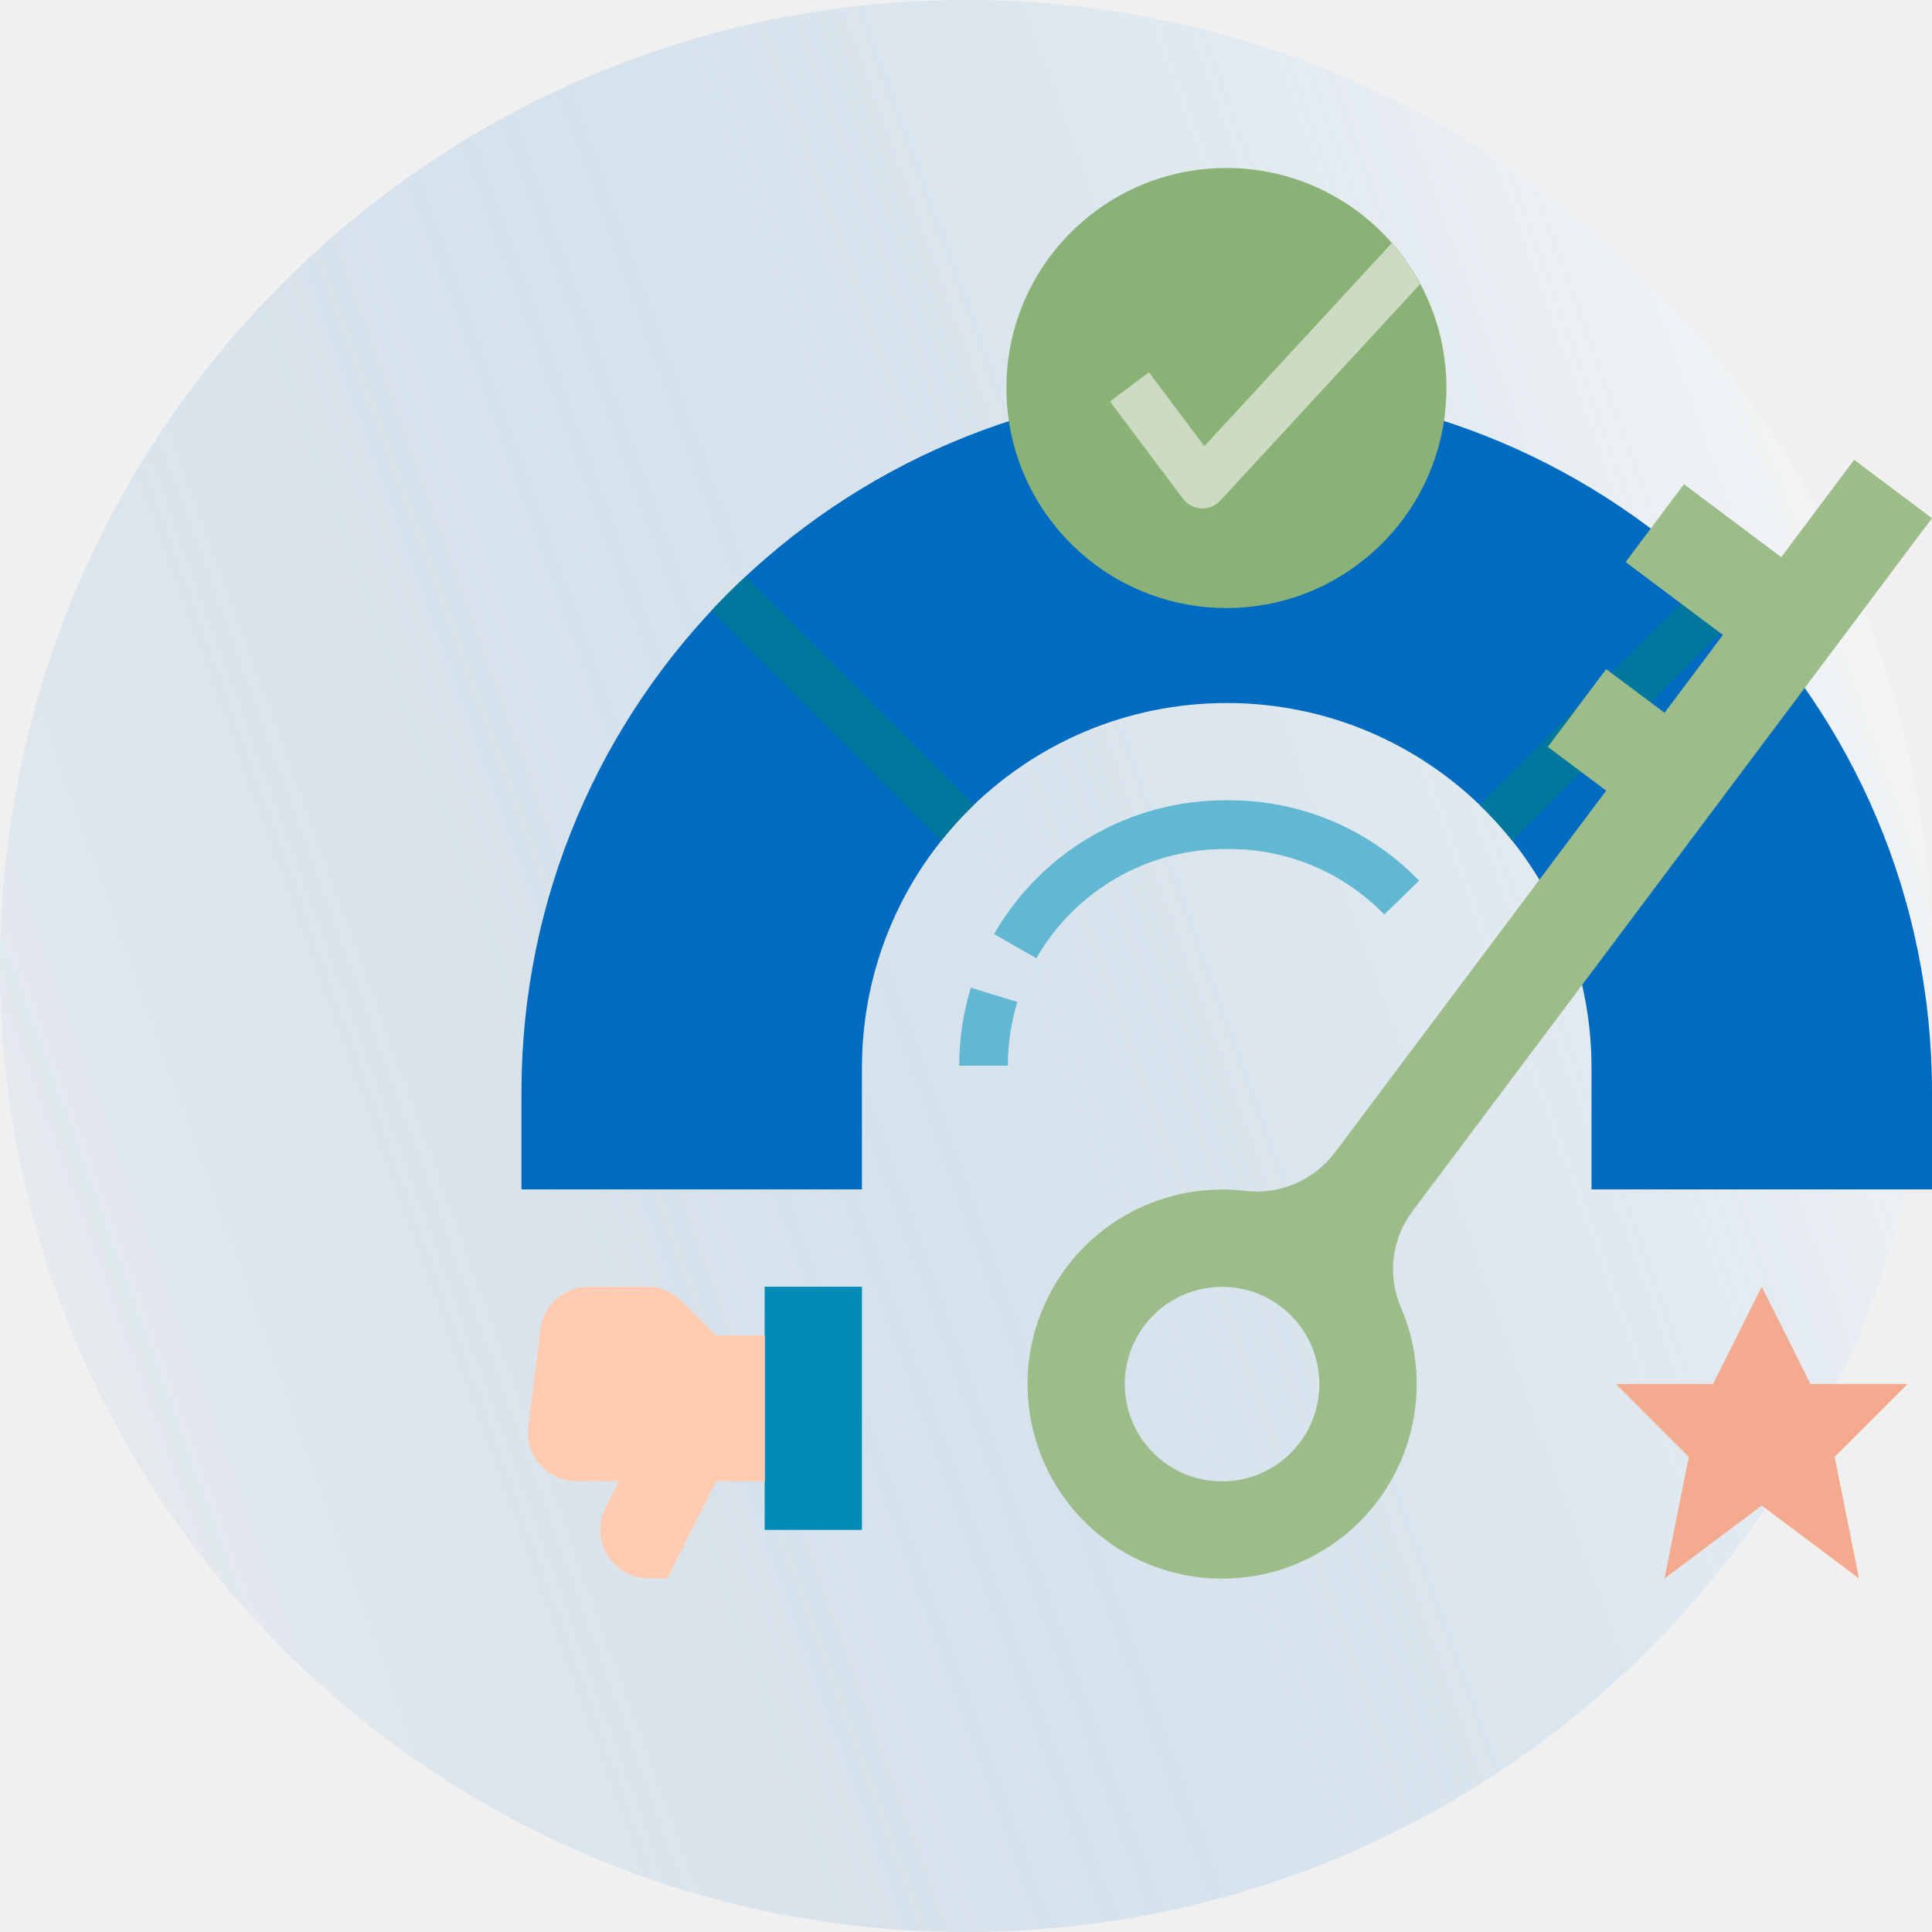
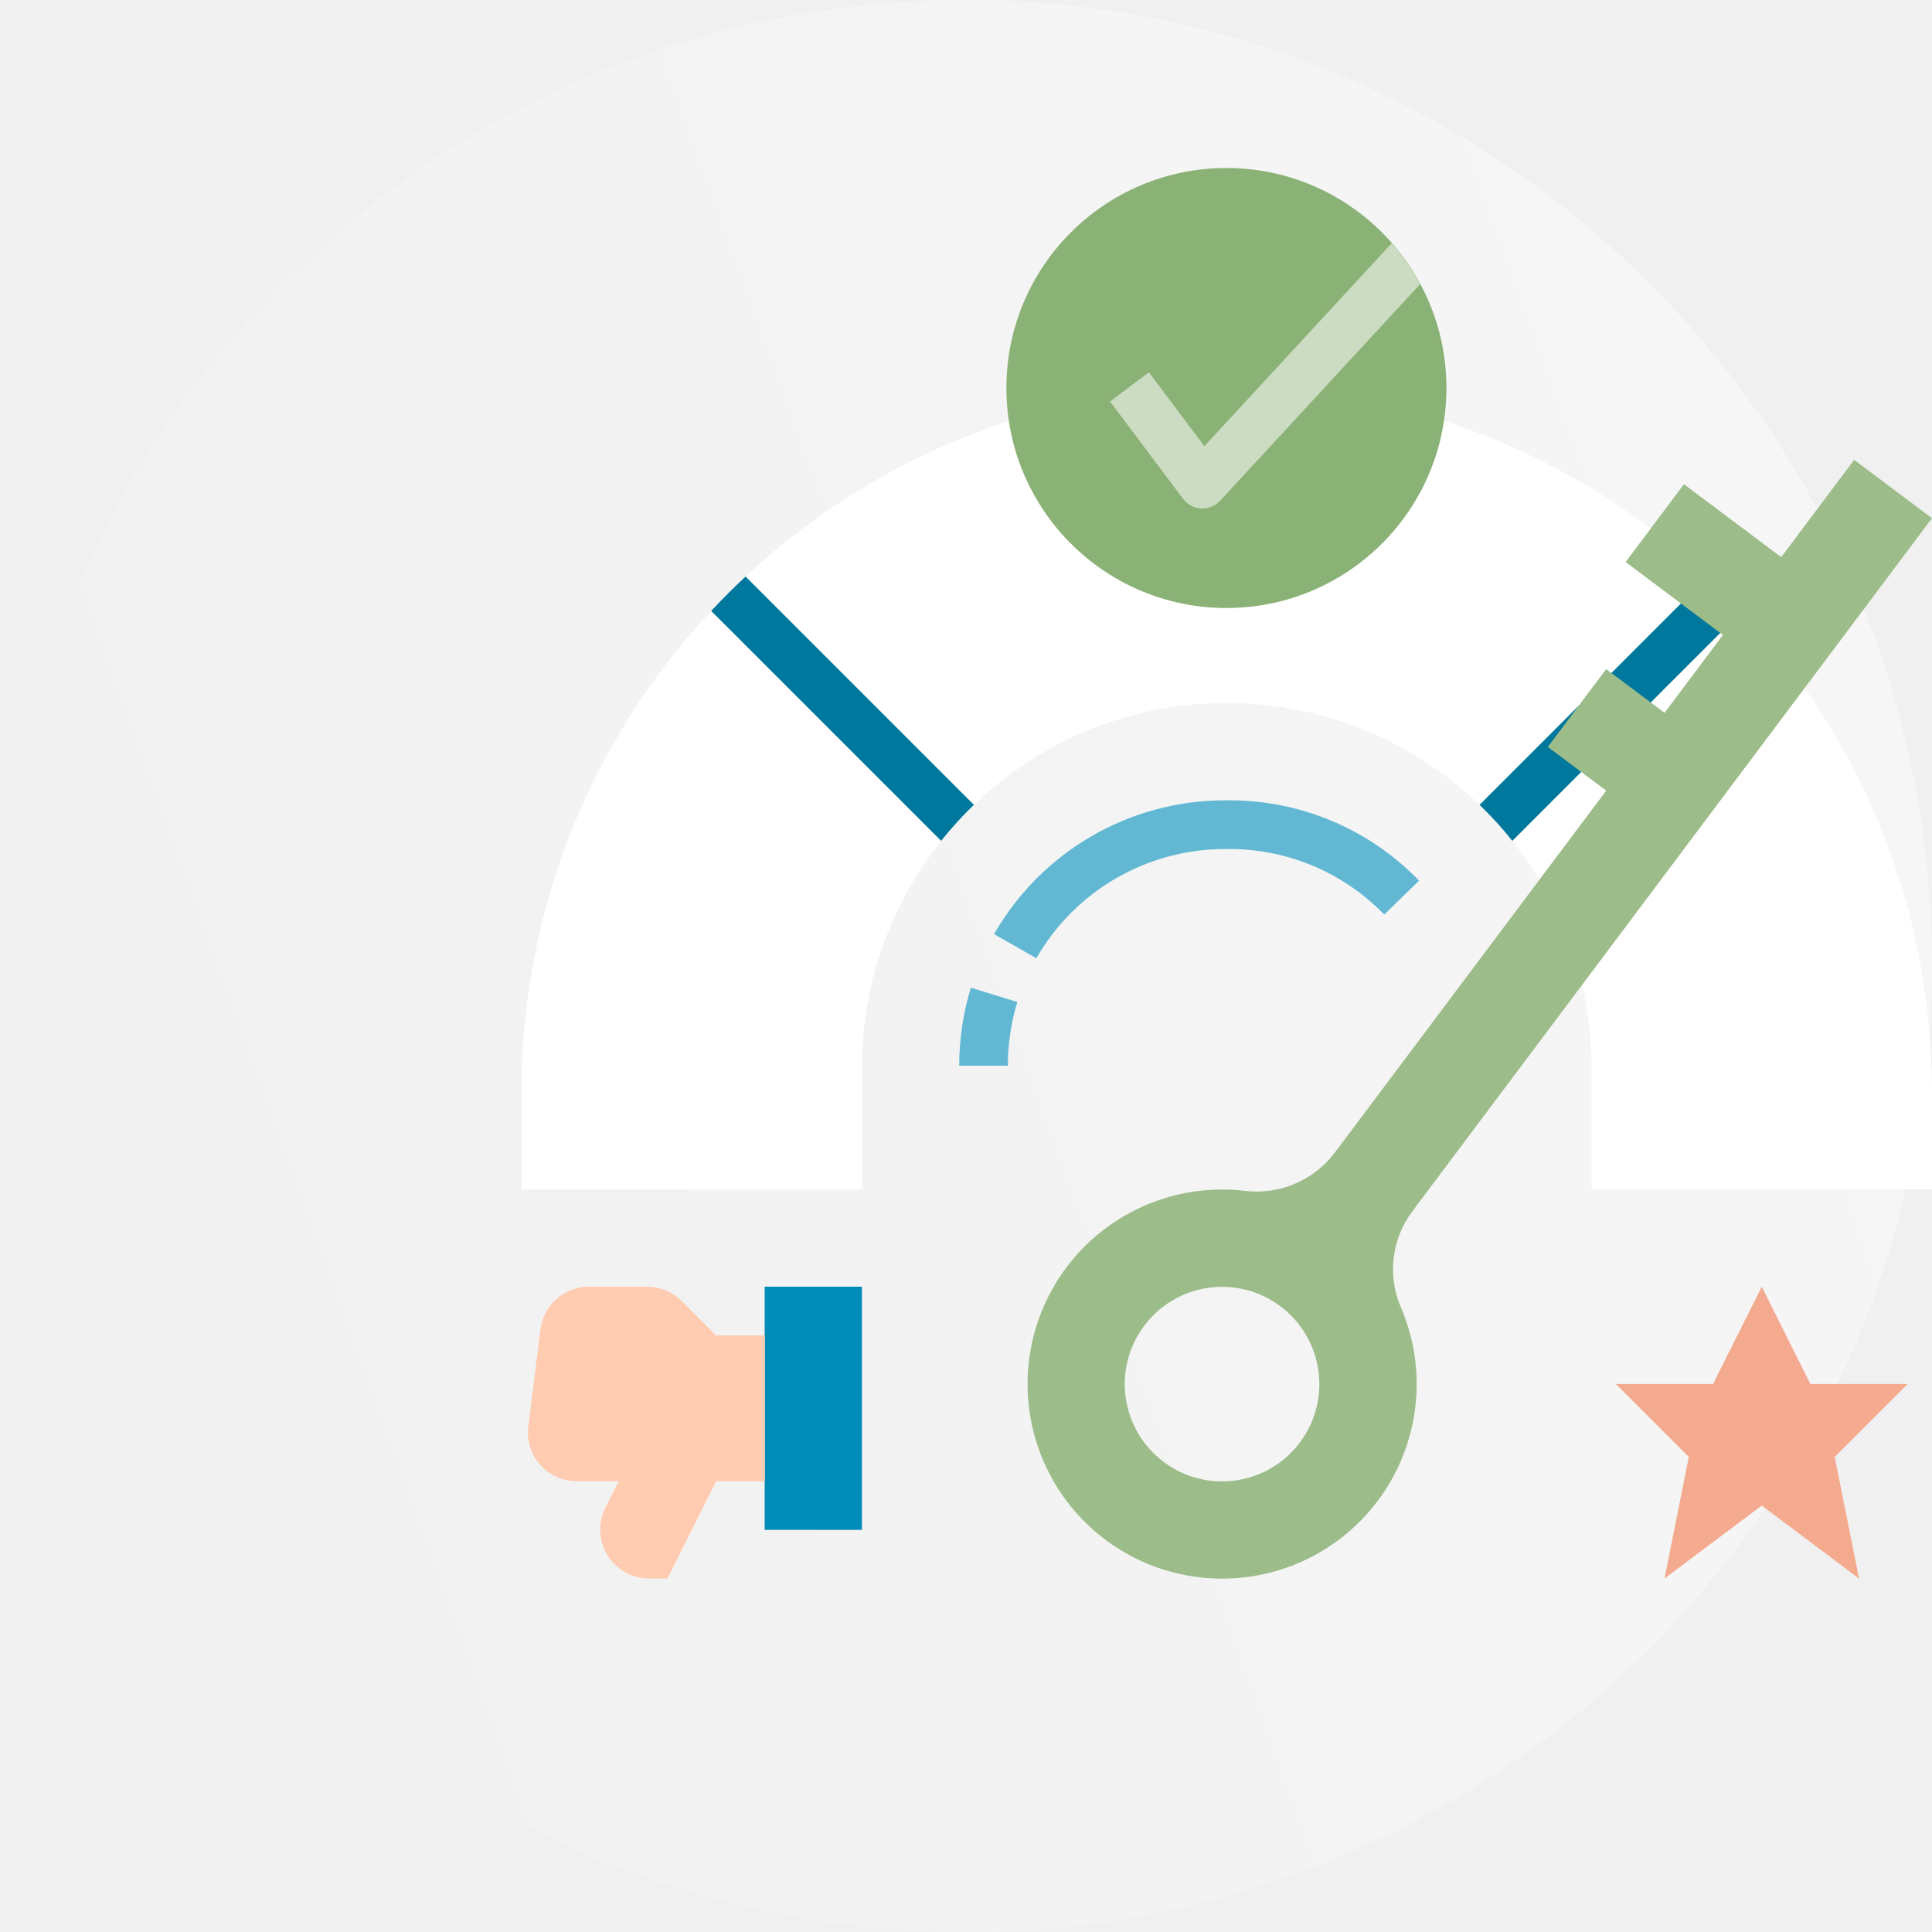
<svg xmlns="http://www.w3.org/2000/svg" width="115" height="115" viewBox="0 0 115 115">
  <defs>
    <linearGradient id="linear-gradient" x1="0.974" y1="0.238" x2="-0.052" y2="0.609" gradientUnits="objectBoundingBox">
      <stop offset="0" stop-color="#fff" />
-       <stop offset="1" stop-color="#006bc0" stop-opacity="0.071" />
+       <stop offset="1" stop-color="#ffffff" stop-opacity="0.071" />
    </linearGradient>
  </defs>
  <g id="tech-integratedMarketing" transform="translate(-188 -1358)">
    <g id="PHP_Development" data-name="PHP Development">
      <g id="Group_7613" data-name="Group 7613">
        <circle id="Ellipse_376" data-name="Ellipse 376" cx="57.5" cy="57.5" r="57.5" transform="translate(188 1358)" opacity="0.42" fill="url(#linear-gradient)" />
      </g>
    </g>
    <g id="FLAT" transform="translate(195.04 1344)">
-       <path id="Path_51162" data-name="Path 51162" d="M44.266,143.77v-7.238A21.714,21.714,0,0,1,65.98,114.818h0a21.714,21.714,0,0,1,21.714,21.714v7.238H107.96v-5.79A41.98,41.98,0,0,0,65.98,96h0A41.98,41.98,0,0,0,24,137.98v5.79Z" transform="translate(0 -58.972)" fill="#006bc0" />
+       <path id="Path_51162" data-name="Path 51162" d="M44.266,143.77v-7.238A21.714,21.714,0,0,1,65.98,114.818h0a21.714,21.714,0,0,1,21.714,21.714v7.238H107.96v-5.79A41.98,41.98,0,0,0,65.98,96h0A41.98,41.98,0,0,0,24,137.98v5.79Z" transform="translate(0 -58.972)" fill="#ffffff" />
      <circle id="Ellipse_541" data-name="Ellipse 541" cx="13.096" cy="13.096" r="13.096" transform="translate(52.865 24)" fill="#8bb276" />
      <path id="Path_51163" data-name="Path 51163" d="M181.975,241.4l-2.513-1.437A15.843,15.843,0,0,1,193.184,232h.255a15.673,15.673,0,0,1,11.322,4.781l-2.075,2.019a12.8,12.8,0,0,0-9.247-3.9h-.255a12.941,12.941,0,0,0-11.209,6.509Z" transform="translate(-127.331 -170.362)" fill="#62b8d3" />
      <path id="Path_51164" data-name="Path 51164" d="M170.9,298.293H168a15.793,15.793,0,0,1,.693-4.64l2.768.849a12.91,12.91,0,0,0-.565,3.791Z" transform="translate(-117.944 -220.86)" fill="#62b8d3" />
      <path id="Path_51165" data-name="Path 51165" d="M104,392h5.79v14.476H104Z" transform="translate(-65.524 -301.411)" fill="#008cb7" />
      <path id="Path_51166" data-name="Path 51166" d="M37.321,394.9l-2.047-2.047A2.9,2.9,0,0,0,33.226,392H29.743a2.9,2.9,0,0,0-2.873,2.536l-.724,5.79a2.9,2.9,0,0,0,2.873,3.254H31.53l-.8,1.6a2.9,2.9,0,0,0,2.59,4.19h1.106l2.9-5.79h2.9V394.9Z" transform="translate(-1.74 -301.411)" fill="#ffcbb1" />
      <path id="Path_51167" data-name="Path 51167" d="M392.686,392l-2.9,5.79H384l4.343,4.343-1.448,7.238,5.79-4.343,5.79,4.343-1.448-7.238,4.343-4.343h-5.79Z" transform="translate(-294.859 -301.411)" fill="#f4aa8e" />
      <path id="Path_51168" data-name="Path 51168" d="M234.37,48.73,223.215,60.815l-3.3-4.4L217.6,58.152l4.343,5.79a1.448,1.448,0,0,0,1.084.577l.074,0a1.448,1.448,0,0,0,1.063-.466l11.891-12.882a13.053,13.053,0,0,0-1.685-2.444Z" transform="translate(-158.568 -20.255)" fill="#ccdcc2" />
      <path id="Path_51169" data-name="Path 51169" d="M88.45,158.4q-1.058.988-2.047,2.047l13.687,13.687a21.839,21.839,0,0,1,1.951-2.144Z" transform="translate(-51.111 -110.083)" fill="#00779c" />
      <path id="Path_51170" data-name="Path 51170" d="M352.766,158.4l-13.591,13.591a21.84,21.84,0,0,1,1.951,2.144l13.687-13.687Q353.825,159.392,352.766,158.4Z" transform="translate(-258.145 -110.083)" fill="#00779c" />
      <path id="Path_51171" data-name="Path 51171" d="M213.388,164.715l30.917-41.242L239.673,120l-4.341,5.791-5.791-4.341-3.473,4.633,5.791,4.341-3.473,4.633-3.475-2.6-3.473,4.633,3.475,2.6-16.156,21.552a5.84,5.84,0,0,1-5.365,2.27,11.581,11.581,0,1,0,9.286,6.9,5.73,5.73,0,0,1,.713-5.7Zm-6.708,13.775a5.79,5.79,0,1,1-1.16-8.106A5.79,5.79,0,0,1,206.681,178.49Z" transform="translate(-136.346 -78.629)" fill="#9cbd8a" />
    </g>
  </g>
</svg>
